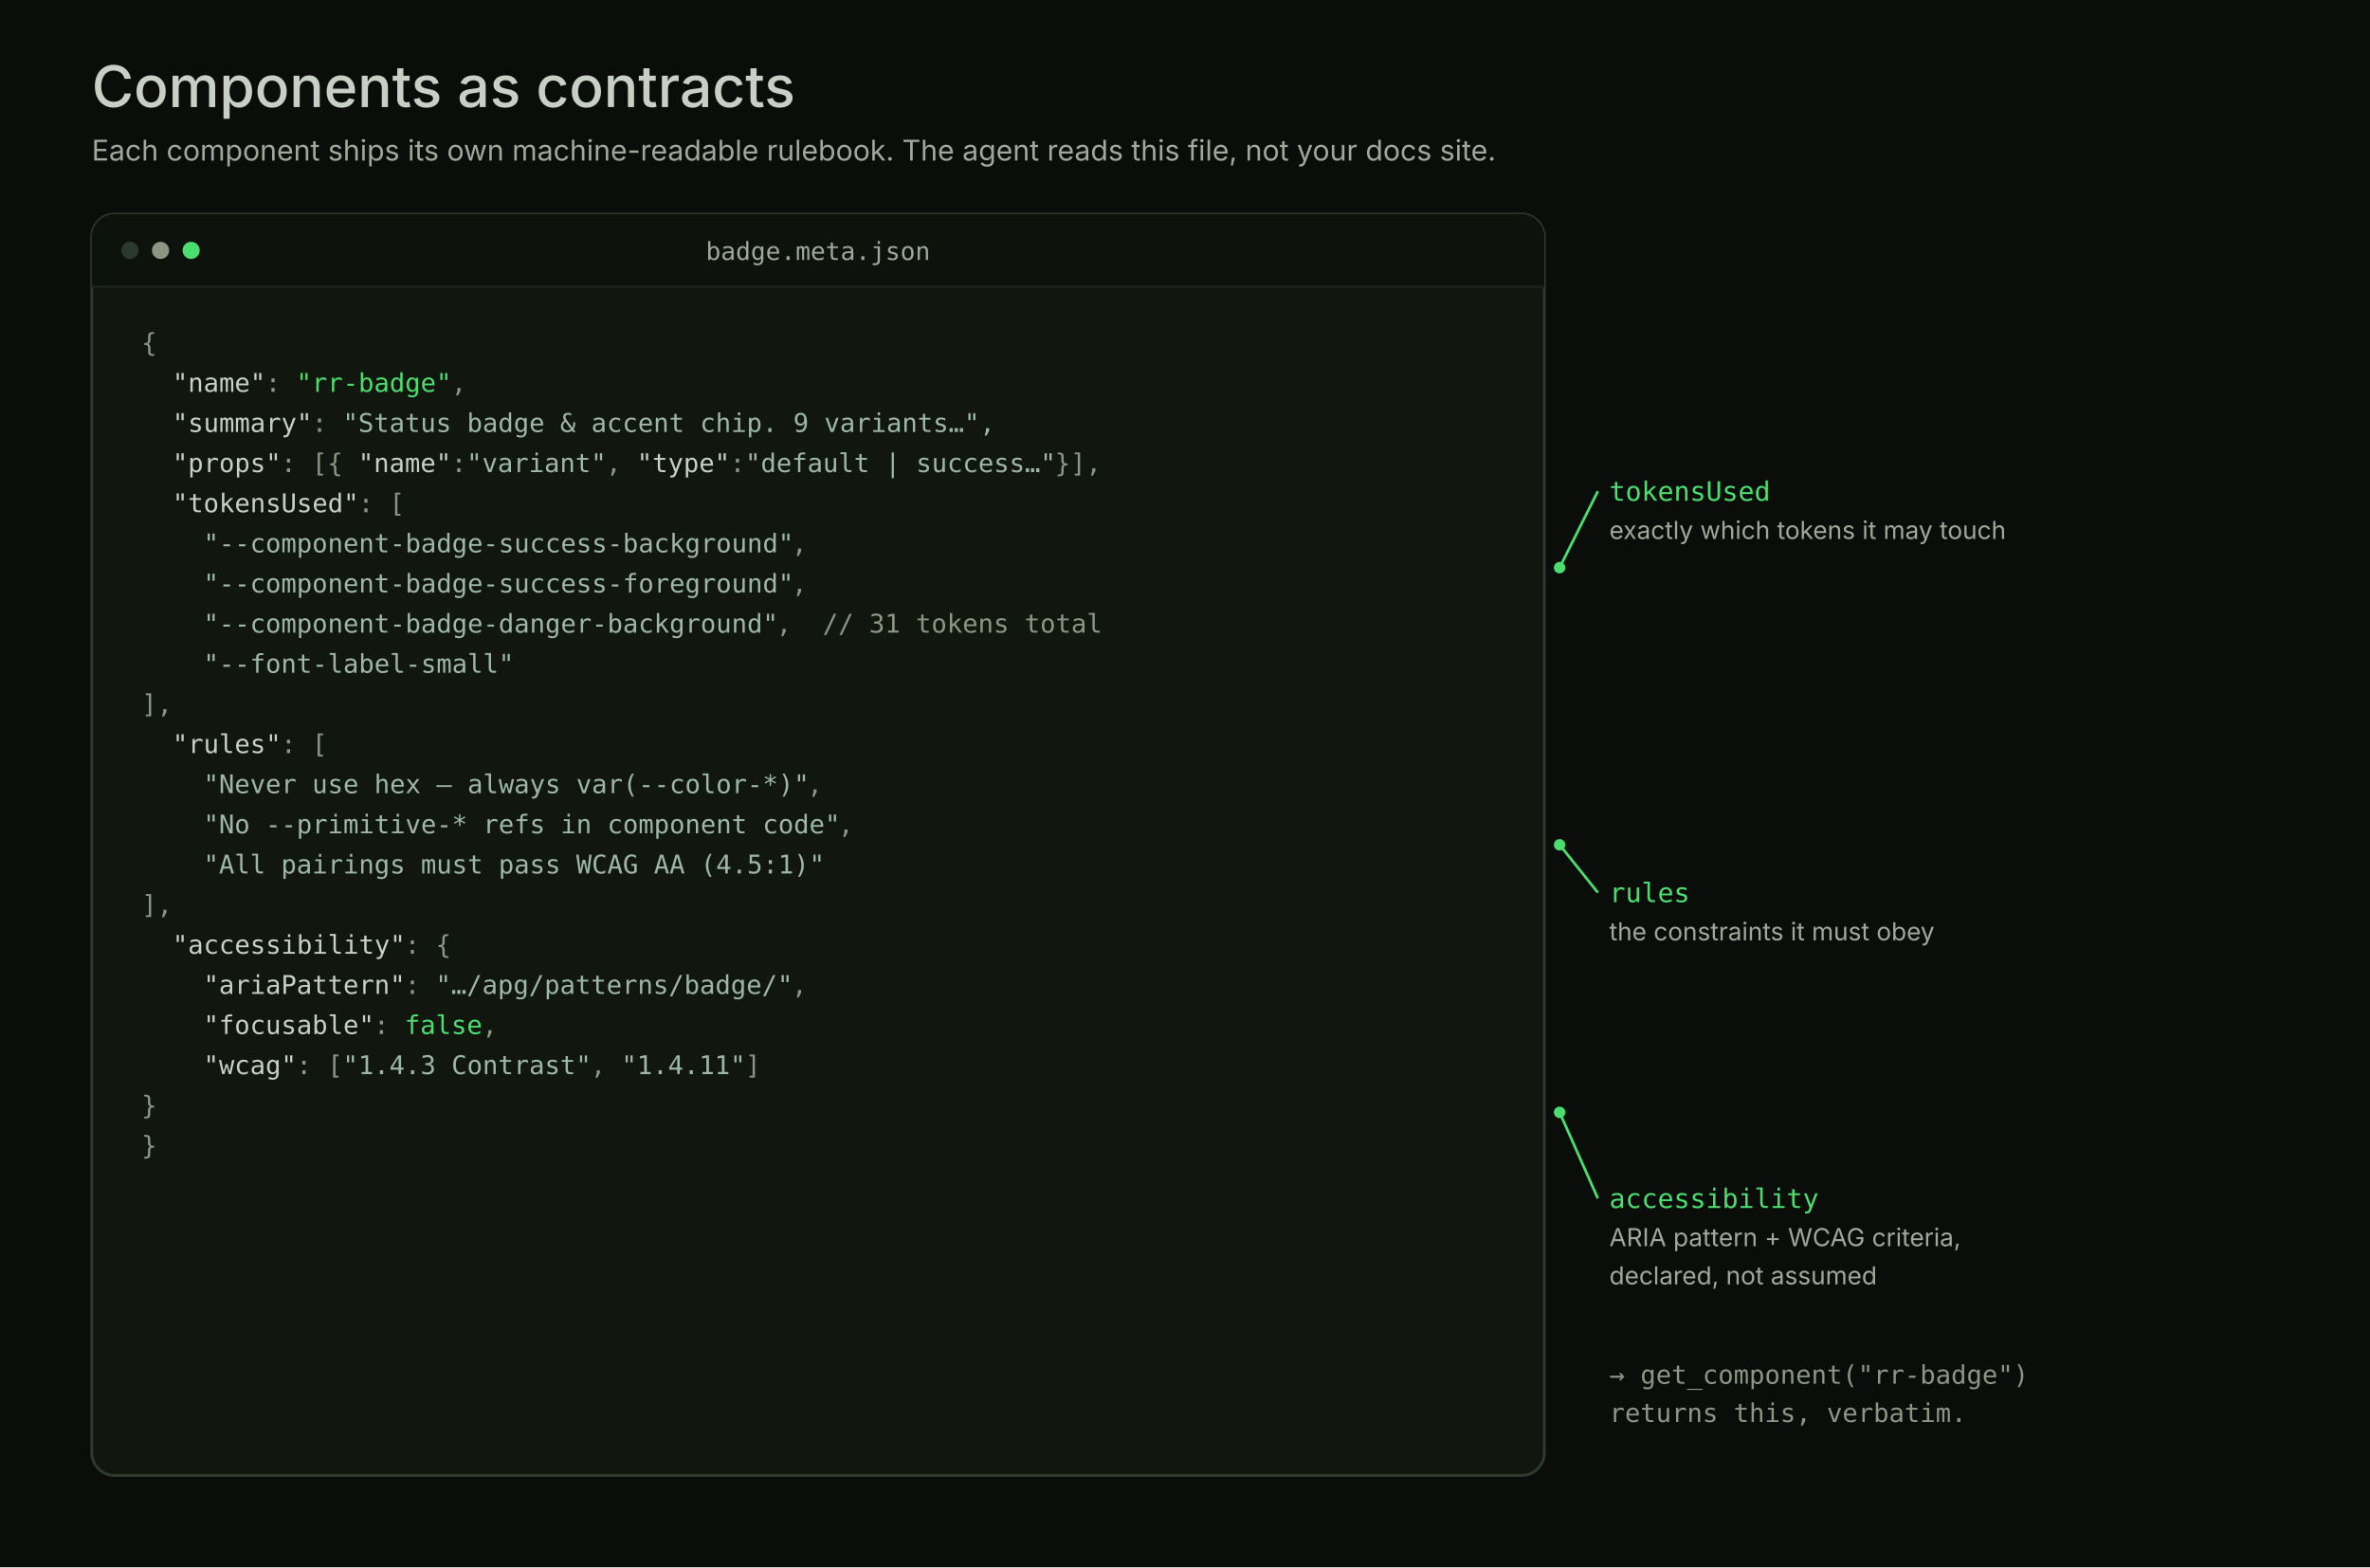
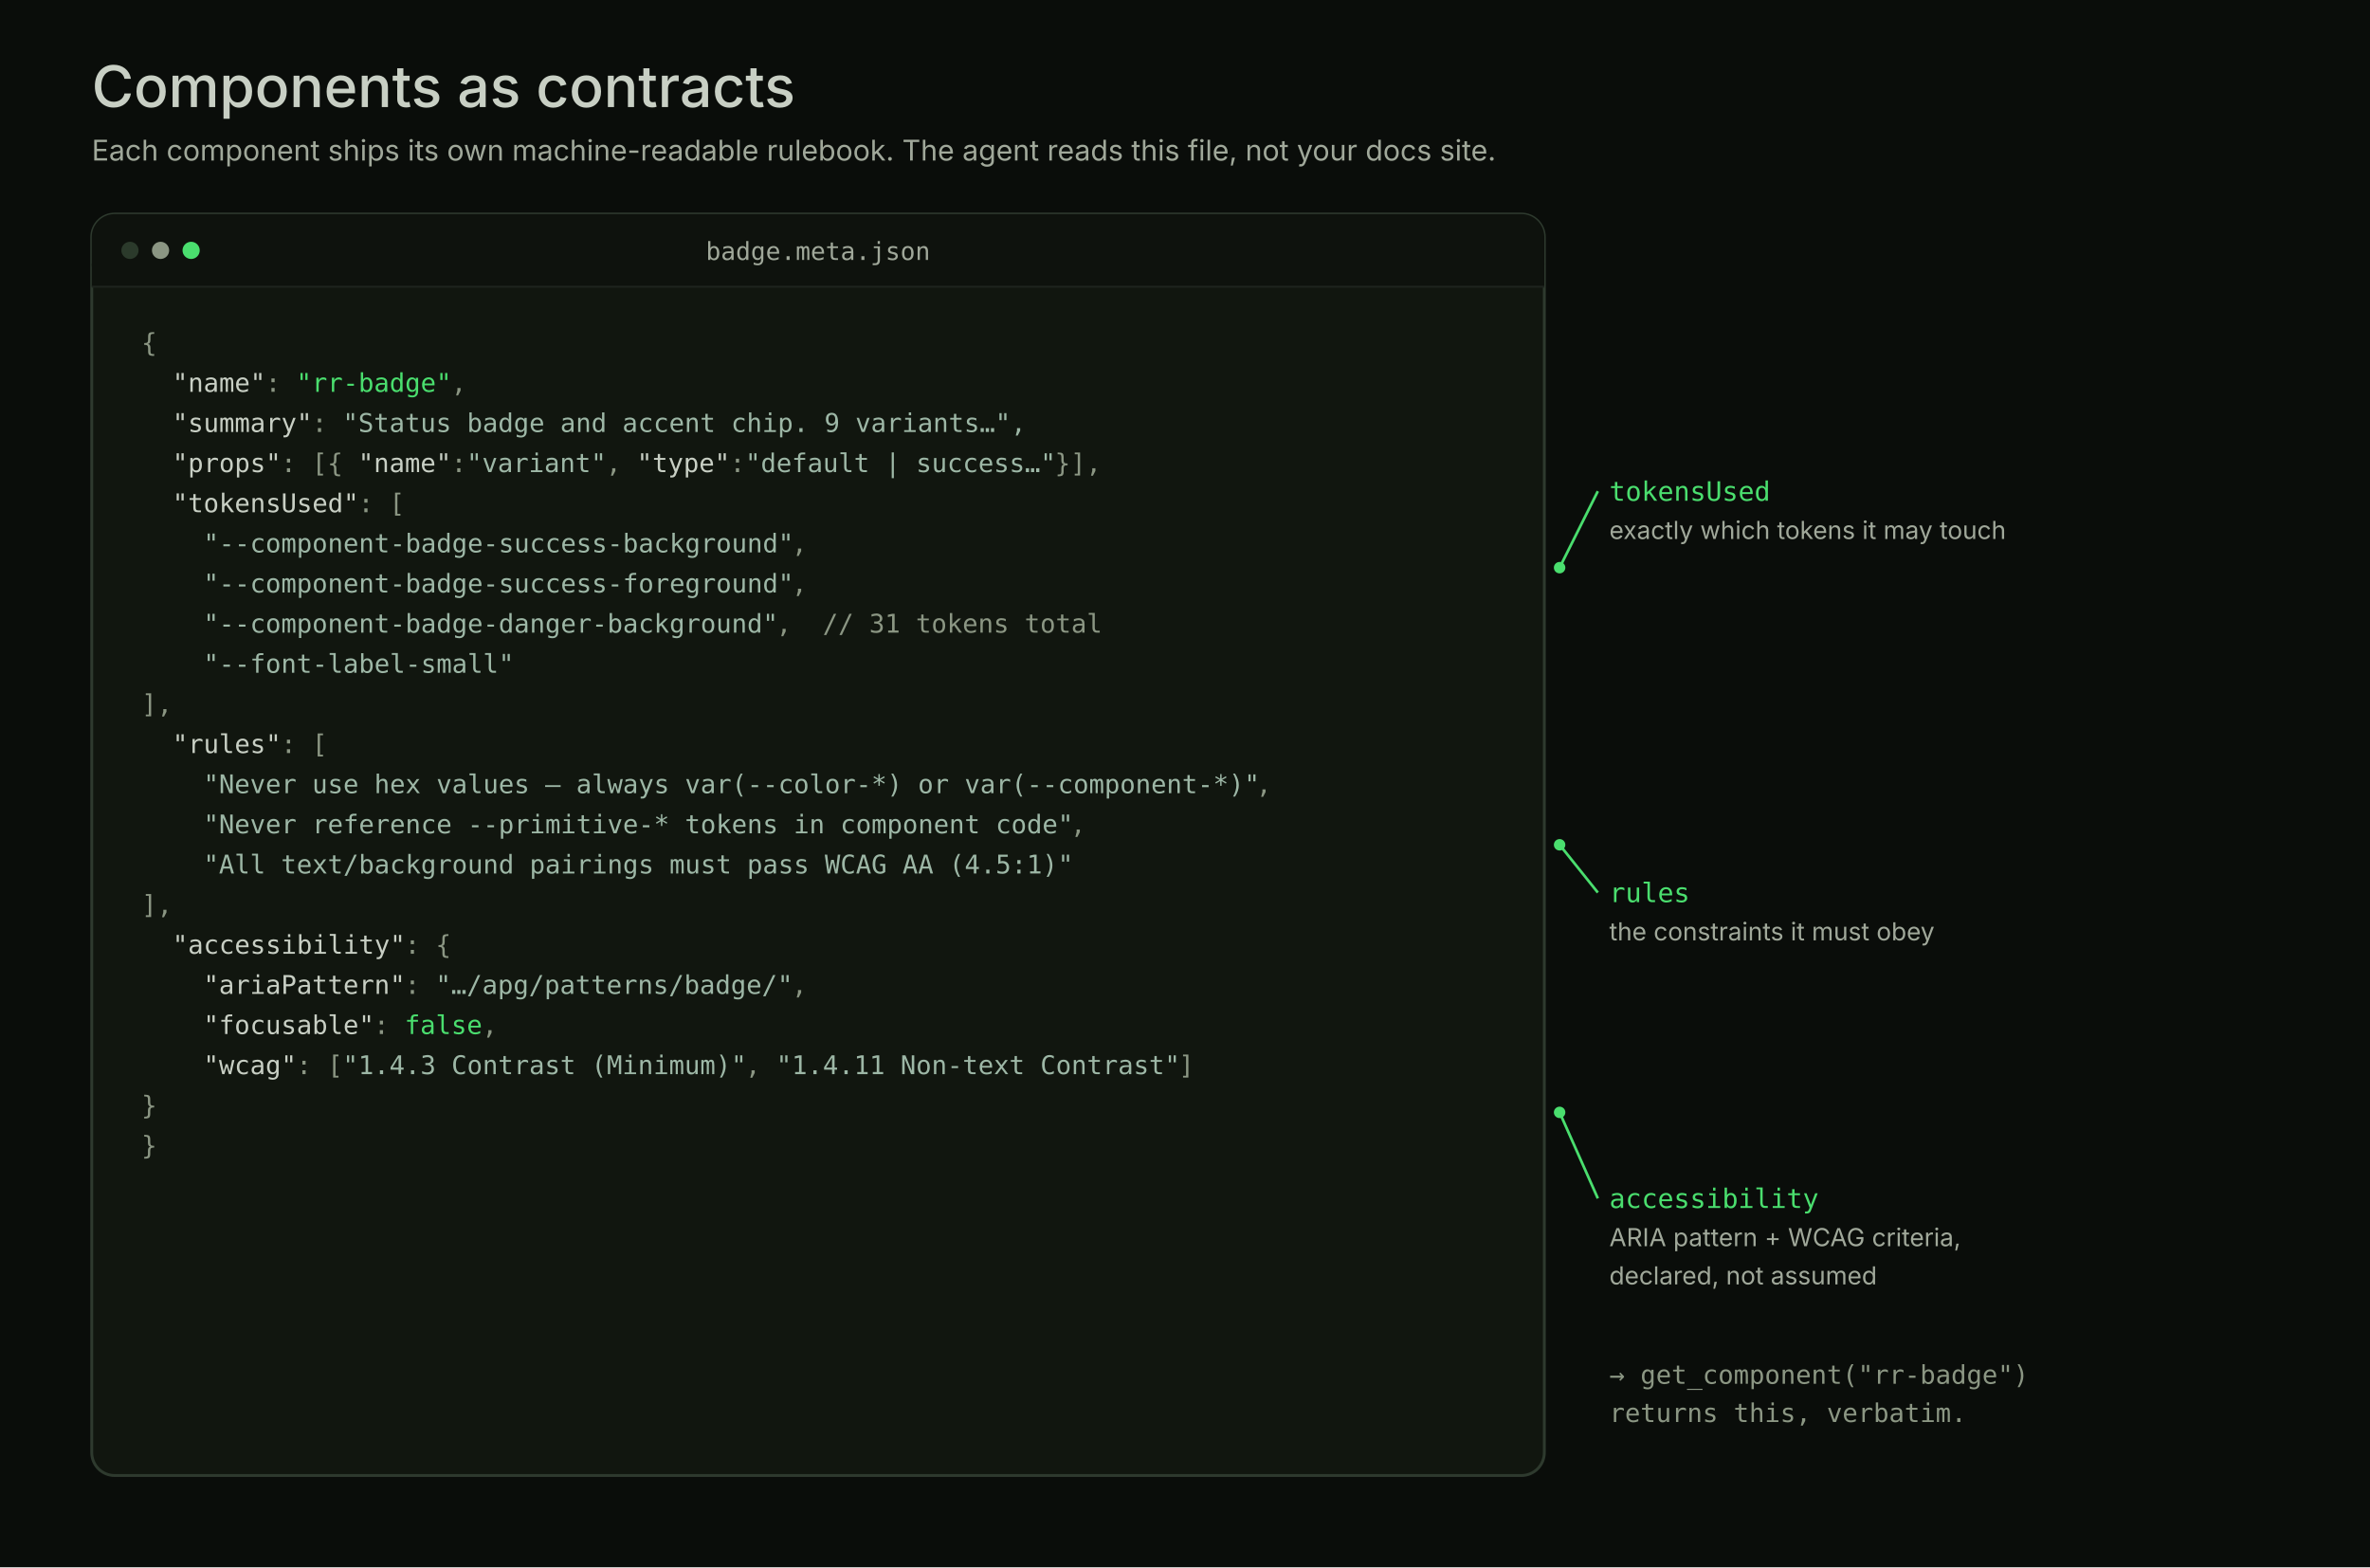
<svg xmlns="http://www.w3.org/2000/svg" width="1240" height="820" viewBox="0 0 1240 820" font-family="'Space Grotesk','Inter',system-ui,sans-serif">
  <rect width="1240" height="820" fill="#0A0D0A" />
  <text x="48" y="56" font-family="'Space Grotesk','Inter',system-ui,sans-serif" font-size="30" font-weight="500" fill="#C8CFC4" text-anchor="start" opacity="1.0">Components as contracts</text>
  <text x="48" y="84" font-family="'Space Grotesk','Inter',system-ui,sans-serif" font-size="15" font-weight="400" fill="#A0A89A" text-anchor="start" opacity="1.0">Each component ships its own machine-readable rulebook. The agent reads this file, not your docs site.</text>
  <rect x="48" y="112" width="760" height="660" rx="12" fill="#11160F" stroke="#2E3A2E" stroke-width="1.5" opacity="1.0" />
  <rect x="48" y="112" width="760" height="38" rx="12" fill="#0E120D" opacity="1.0" />
  <rect x="48" y="138" width="760" height="12" rx="0" fill="#0E120D" opacity="1.0" />
  <line x1="48" y1="150" x2="808" y2="150" stroke="#1E241E" stroke-width="1" />
  <circle cx="68" cy="131" r="4.5" fill="#2b3a2b" />
  <circle cx="84" cy="131" r="4.5" fill="#8B9683" />
  <circle cx="100" cy="131" r="4.5" fill="#4ADE6E" />
  <text x="428.0" y="136" font-family="'JetBrains Mono','SFMono-Regular',ui-monospace,Menlo,monospace" font-size="13" font-weight="400" fill="#A0A89A" text-anchor="middle" opacity="1.0">badge.meta.json</text>
  <text x="74" y="184" font-family="'JetBrains Mono','SFMono-Regular',ui-monospace,Menlo,monospace" font-size="13.5" font-weight="400" fill="#8B9683" text-anchor="start" opacity="1.0">{</text>
  <text x="74" y="205" font-family="'JetBrains Mono','SFMono-Regular',ui-monospace,Menlo,monospace" font-size="13.5" font-weight="400" fill="#8B9683" text-anchor="start" opacity="1.0">  </text>
  <text x="90.2" y="205" font-family="'JetBrains Mono','SFMono-Regular',ui-monospace,Menlo,monospace" font-size="13.5" font-weight="400" fill="#C8CFC4" text-anchor="start" opacity="1.0">"name"</text>
  <text x="138.8" y="205" font-family="'JetBrains Mono','SFMono-Regular',ui-monospace,Menlo,monospace" font-size="13.5" font-weight="400" fill="#8B9683" text-anchor="start" opacity="1.0">: </text>
  <text x="155.0" y="205" font-family="'JetBrains Mono','SFMono-Regular',ui-monospace,Menlo,monospace" font-size="13.5" font-weight="400" fill="#4ADE6E" text-anchor="start" opacity="1.0">"rr-badge"</text>
  <text x="236.0" y="205" font-family="'JetBrains Mono','SFMono-Regular',ui-monospace,Menlo,monospace" font-size="13.5" font-weight="400" fill="#8B9683" text-anchor="start" opacity="1.0">,</text>
  <text x="74" y="226" font-family="'JetBrains Mono','SFMono-Regular',ui-monospace,Menlo,monospace" font-size="13.5" font-weight="400" fill="#8B9683" text-anchor="start" opacity="1.0">  </text>
  <text x="90.2" y="226" font-family="'JetBrains Mono','SFMono-Regular',ui-monospace,Menlo,monospace" font-size="13.5" font-weight="400" fill="#C8CFC4" text-anchor="start" opacity="1.0">"summary"</text>
  <text x="163.1" y="226" font-family="'JetBrains Mono','SFMono-Regular',ui-monospace,Menlo,monospace" font-size="13.5" font-weight="400" fill="#8B9683" text-anchor="start" opacity="1.0">: </text>
-   <text x="179.3" y="226" font-family="'JetBrains Mono','SFMono-Regular',ui-monospace,Menlo,monospace" font-size="13.5" font-weight="400" fill="#9DB7A6" text-anchor="start" opacity="1.0">"Status badge &amp; accent chip. 9 variants…",</text>
+   <text x="179.3" y="226" font-family="'JetBrains Mono','SFMono-Regular',ui-monospace,Menlo,monospace" font-size="13.5" font-weight="400" fill="#9DB7A6" text-anchor="start" opacity="1.0">"Status badge and accent chip. 9 variants…",</text>
  <text x="74" y="247" font-family="'JetBrains Mono','SFMono-Regular',ui-monospace,Menlo,monospace" font-size="13.5" font-weight="400" fill="#8B9683" text-anchor="start" opacity="1.0">  </text>
  <text x="90.2" y="247" font-family="'JetBrains Mono','SFMono-Regular',ui-monospace,Menlo,monospace" font-size="13.5" font-weight="400" fill="#C8CFC4" text-anchor="start" opacity="1.0">"props"</text>
  <text x="146.9" y="247" font-family="'JetBrains Mono','SFMono-Regular',ui-monospace,Menlo,monospace" font-size="13.5" font-weight="400" fill="#8B9683" text-anchor="start" opacity="1.0">: [{ </text>
  <text x="187.4" y="247" font-family="'JetBrains Mono','SFMono-Regular',ui-monospace,Menlo,monospace" font-size="13.5" font-weight="400" fill="#C8CFC4" text-anchor="start" opacity="1.0">"name"</text>
  <text x="236.0" y="247" font-family="'JetBrains Mono','SFMono-Regular',ui-monospace,Menlo,monospace" font-size="13.5" font-weight="400" fill="#8B9683" text-anchor="start" opacity="1.0">:</text>
  <text x="244.1" y="247" font-family="'JetBrains Mono','SFMono-Regular',ui-monospace,Menlo,monospace" font-size="13.5" font-weight="400" fill="#9DB7A6" text-anchor="start" opacity="1.0">"variant"</text>
  <text x="317.0" y="247" font-family="'JetBrains Mono','SFMono-Regular',ui-monospace,Menlo,monospace" font-size="13.5" font-weight="400" fill="#8B9683" text-anchor="start" opacity="1.0">, </text>
  <text x="333.2" y="247" font-family="'JetBrains Mono','SFMono-Regular',ui-monospace,Menlo,monospace" font-size="13.5" font-weight="400" fill="#C8CFC4" text-anchor="start" opacity="1.0">"type"</text>
  <text x="381.8" y="247" font-family="'JetBrains Mono','SFMono-Regular',ui-monospace,Menlo,monospace" font-size="13.5" font-weight="400" fill="#8B9683" text-anchor="start" opacity="1.0">:</text>
  <text x="389.9" y="247" font-family="'JetBrains Mono','SFMono-Regular',ui-monospace,Menlo,monospace" font-size="13.5" font-weight="400" fill="#9DB7A6" text-anchor="start" opacity="1.0">"default | success…"</text>
  <text x="551.9" y="247" font-family="'JetBrains Mono','SFMono-Regular',ui-monospace,Menlo,monospace" font-size="13.5" font-weight="400" fill="#8B9683" text-anchor="start" opacity="1.0"> }],</text>
  <text x="74" y="268" font-family="'JetBrains Mono','SFMono-Regular',ui-monospace,Menlo,monospace" font-size="13.5" font-weight="400" fill="#8B9683" text-anchor="start" opacity="1.0">  </text>
  <text x="90.2" y="268" font-family="'JetBrains Mono','SFMono-Regular',ui-monospace,Menlo,monospace" font-size="13.5" font-weight="400" fill="#C8CFC4" text-anchor="start" opacity="1.0">"tokensUsed"</text>
  <text x="187.4" y="268" font-family="'JetBrains Mono','SFMono-Regular',ui-monospace,Menlo,monospace" font-size="13.5" font-weight="400" fill="#8B9683" text-anchor="start" opacity="1.0">: [</text>
  <text x="74" y="289" font-family="'JetBrains Mono','SFMono-Regular',ui-monospace,Menlo,monospace" font-size="13.5" font-weight="400" fill="#8B9683" text-anchor="start" opacity="1.0">    </text>
  <text x="106.4" y="289" font-family="'JetBrains Mono','SFMono-Regular',ui-monospace,Menlo,monospace" font-size="13.5" font-weight="400" fill="#9DB7A6" text-anchor="start" opacity="1.0">"--component-badge-success-background"</text>
  <text x="414.2" y="289" font-family="'JetBrains Mono','SFMono-Regular',ui-monospace,Menlo,monospace" font-size="13.5" font-weight="400" fill="#8B9683" text-anchor="start" opacity="1.0">,</text>
  <text x="74" y="310" font-family="'JetBrains Mono','SFMono-Regular',ui-monospace,Menlo,monospace" font-size="13.5" font-weight="400" fill="#8B9683" text-anchor="start" opacity="1.0">    </text>
  <text x="106.4" y="310" font-family="'JetBrains Mono','SFMono-Regular',ui-monospace,Menlo,monospace" font-size="13.5" font-weight="400" fill="#9DB7A6" text-anchor="start" opacity="1.0">"--component-badge-success-foreground"</text>
  <text x="414.2" y="310" font-family="'JetBrains Mono','SFMono-Regular',ui-monospace,Menlo,monospace" font-size="13.5" font-weight="400" fill="#8B9683" text-anchor="start" opacity="1.0">,</text>
  <text x="74" y="331" font-family="'JetBrains Mono','SFMono-Regular',ui-monospace,Menlo,monospace" font-size="13.5" font-weight="400" fill="#8B9683" text-anchor="start" opacity="1.0">    </text>
  <text x="106.4" y="331" font-family="'JetBrains Mono','SFMono-Regular',ui-monospace,Menlo,monospace" font-size="13.5" font-weight="400" fill="#9DB7A6" text-anchor="start" opacity="1.0">"--component-badge-danger-background"</text>
  <text x="406.1" y="331" font-family="'JetBrains Mono','SFMono-Regular',ui-monospace,Menlo,monospace" font-size="13.5" font-weight="400" fill="#8B9683" text-anchor="start" opacity="1.0">,</text>
  <text x="414.2" y="331" font-family="'JetBrains Mono','SFMono-Regular',ui-monospace,Menlo,monospace" font-size="13.5" font-weight="400" fill="#8B9683" text-anchor="start" opacity="1.0">  </text>
  <text x="430.4" y="331" font-family="'JetBrains Mono','SFMono-Regular',ui-monospace,Menlo,monospace" font-size="13.5" font-weight="400" fill="#8B9683" text-anchor="start" opacity="1.0"> // 31 tokens total</text>
  <text x="74" y="352" font-family="'JetBrains Mono','SFMono-Regular',ui-monospace,Menlo,monospace" font-size="13.5" font-weight="400" fill="#8B9683" text-anchor="start" opacity="1.0">    </text>
  <text x="106.4" y="352" font-family="'JetBrains Mono','SFMono-Regular',ui-monospace,Menlo,monospace" font-size="13.5" font-weight="400" fill="#9DB7A6" text-anchor="start" opacity="1.0">"--font-label-small"</text>
  <text x="74" y="373" font-family="'JetBrains Mono','SFMono-Regular',ui-monospace,Menlo,monospace" font-size="13.5" font-weight="400" fill="#8B9683" text-anchor="start" opacity="1.0">  ],</text>
  <text x="74" y="394" font-family="'JetBrains Mono','SFMono-Regular',ui-monospace,Menlo,monospace" font-size="13.5" font-weight="400" fill="#8B9683" text-anchor="start" opacity="1.0">  </text>
  <text x="90.2" y="394" font-family="'JetBrains Mono','SFMono-Regular',ui-monospace,Menlo,monospace" font-size="13.5" font-weight="400" fill="#C8CFC4" text-anchor="start" opacity="1.0">"rules"</text>
  <text x="146.9" y="394" font-family="'JetBrains Mono','SFMono-Regular',ui-monospace,Menlo,monospace" font-size="13.5" font-weight="400" fill="#8B9683" text-anchor="start" opacity="1.0">: [</text>
  <text x="74" y="415" font-family="'JetBrains Mono','SFMono-Regular',ui-monospace,Menlo,monospace" font-size="13.5" font-weight="400" fill="#8B9683" text-anchor="start" opacity="1.0">    </text>
-   <text x="106.4" y="415" font-family="'JetBrains Mono','SFMono-Regular',ui-monospace,Menlo,monospace" font-size="13.5" font-weight="400" fill="#9DB7A6" text-anchor="start" opacity="1.0">"Never use hex — always var(--color-*)"</text>
-   <text x="422.3" y="415" font-family="'JetBrains Mono','SFMono-Regular',ui-monospace,Menlo,monospace" font-size="13.5" font-weight="400" fill="#8B9683" text-anchor="start" opacity="1.0">,</text>
+   <text x="106.4" y="415" font-family="'JetBrains Mono','SFMono-Regular',ui-monospace,Menlo,monospace" font-size="13.5" font-weight="400" fill="#9DB7A6" text-anchor="start" opacity="1.0">"Never use hex values — always var(--color-*) or var(--component-*)"</text>
+   <text x="657.2" y="415" font-family="'JetBrains Mono','SFMono-Regular',ui-monospace,Menlo,monospace" font-size="13.5" font-weight="400" fill="#8B9683" text-anchor="start" opacity="1.0">,</text>
  <text x="74" y="436" font-family="'JetBrains Mono','SFMono-Regular',ui-monospace,Menlo,monospace" font-size="13.5" font-weight="400" fill="#8B9683" text-anchor="start" opacity="1.0">    </text>
-   <text x="106.4" y="436" font-family="'JetBrains Mono','SFMono-Regular',ui-monospace,Menlo,monospace" font-size="13.5" font-weight="400" fill="#9DB7A6" text-anchor="start" opacity="1.0">"No --primitive-* refs in component code"</text>
-   <text x="438.5" y="436" font-family="'JetBrains Mono','SFMono-Regular',ui-monospace,Menlo,monospace" font-size="13.5" font-weight="400" fill="#8B9683" text-anchor="start" opacity="1.0">,</text>
+   <text x="106.4" y="436" font-family="'JetBrains Mono','SFMono-Regular',ui-monospace,Menlo,monospace" font-size="13.5" font-weight="400" fill="#9DB7A6" text-anchor="start" opacity="1.0">"Never reference --primitive-* tokens in component code"</text>
+   <text x="560.0" y="436" font-family="'JetBrains Mono','SFMono-Regular',ui-monospace,Menlo,monospace" font-size="13.5" font-weight="400" fill="#8B9683" text-anchor="start" opacity="1.0">,</text>
  <text x="74" y="457" font-family="'JetBrains Mono','SFMono-Regular',ui-monospace,Menlo,monospace" font-size="13.5" font-weight="400" fill="#8B9683" text-anchor="start" opacity="1.0">    </text>
-   <text x="106.4" y="457" font-family="'JetBrains Mono','SFMono-Regular',ui-monospace,Menlo,monospace" font-size="13.5" font-weight="400" fill="#9DB7A6" text-anchor="start" opacity="1.0">"All pairings must pass WCAG AA (4.5:1)"</text>
+   <text x="106.4" y="457" font-family="'JetBrains Mono','SFMono-Regular',ui-monospace,Menlo,monospace" font-size="13.5" font-weight="400" fill="#9DB7A6" text-anchor="start" opacity="1.0">"All text/background pairings must pass WCAG AA (4.5:1)"</text>
  <text x="74" y="478" font-family="'JetBrains Mono','SFMono-Regular',ui-monospace,Menlo,monospace" font-size="13.5" font-weight="400" fill="#8B9683" text-anchor="start" opacity="1.0">  ],</text>
  <text x="74" y="499" font-family="'JetBrains Mono','SFMono-Regular',ui-monospace,Menlo,monospace" font-size="13.5" font-weight="400" fill="#8B9683" text-anchor="start" opacity="1.0">  </text>
  <text x="90.2" y="499" font-family="'JetBrains Mono','SFMono-Regular',ui-monospace,Menlo,monospace" font-size="13.5" font-weight="400" fill="#C8CFC4" text-anchor="start" opacity="1.0">"accessibility"</text>
  <text x="211.7" y="499" font-family="'JetBrains Mono','SFMono-Regular',ui-monospace,Menlo,monospace" font-size="13.5" font-weight="400" fill="#8B9683" text-anchor="start" opacity="1.0">: {</text>
  <text x="74" y="520" font-family="'JetBrains Mono','SFMono-Regular',ui-monospace,Menlo,monospace" font-size="13.5" font-weight="400" fill="#8B9683" text-anchor="start" opacity="1.0">    </text>
  <text x="106.4" y="520" font-family="'JetBrains Mono','SFMono-Regular',ui-monospace,Menlo,monospace" font-size="13.5" font-weight="400" fill="#C8CFC4" text-anchor="start" opacity="1.0">"ariaPattern"</text>
  <text x="211.7" y="520" font-family="'JetBrains Mono','SFMono-Regular',ui-monospace,Menlo,monospace" font-size="13.5" font-weight="400" fill="#8B9683" text-anchor="start" opacity="1.0">: </text>
  <text x="227.9" y="520" font-family="'JetBrains Mono','SFMono-Regular',ui-monospace,Menlo,monospace" font-size="13.5" font-weight="400" fill="#9DB7A6" text-anchor="start" opacity="1.0">"…/apg/patterns/badge/"</text>
  <text x="414.2" y="520" font-family="'JetBrains Mono','SFMono-Regular',ui-monospace,Menlo,monospace" font-size="13.5" font-weight="400" fill="#8B9683" text-anchor="start" opacity="1.0">,</text>
  <text x="74" y="541" font-family="'JetBrains Mono','SFMono-Regular',ui-monospace,Menlo,monospace" font-size="13.5" font-weight="400" fill="#8B9683" text-anchor="start" opacity="1.0">    </text>
  <text x="106.4" y="541" font-family="'JetBrains Mono','SFMono-Regular',ui-monospace,Menlo,monospace" font-size="13.5" font-weight="400" fill="#C8CFC4" text-anchor="start" opacity="1.0">"focusable"</text>
  <text x="195.5" y="541" font-family="'JetBrains Mono','SFMono-Regular',ui-monospace,Menlo,monospace" font-size="13.5" font-weight="400" fill="#8B9683" text-anchor="start" opacity="1.0">: </text>
  <text x="211.7" y="541" font-family="'JetBrains Mono','SFMono-Regular',ui-monospace,Menlo,monospace" font-size="13.5" font-weight="400" fill="#4ADE6E" text-anchor="start" opacity="1.0">false</text>
  <text x="252.2" y="541" font-family="'JetBrains Mono','SFMono-Regular',ui-monospace,Menlo,monospace" font-size="13.5" font-weight="400" fill="#8B9683" text-anchor="start" opacity="1.0">,</text>
  <text x="74" y="562" font-family="'JetBrains Mono','SFMono-Regular',ui-monospace,Menlo,monospace" font-size="13.5" font-weight="400" fill="#8B9683" text-anchor="start" opacity="1.0">    </text>
  <text x="106.4" y="562" font-family="'JetBrains Mono','SFMono-Regular',ui-monospace,Menlo,monospace" font-size="13.5" font-weight="400" fill="#C8CFC4" text-anchor="start" opacity="1.0">"wcag"</text>
  <text x="155.0" y="562" font-family="'JetBrains Mono','SFMono-Regular',ui-monospace,Menlo,monospace" font-size="13.5" font-weight="400" fill="#8B9683" text-anchor="start" opacity="1.0">: [</text>
-   <text x="179.3" y="562" font-family="'JetBrains Mono','SFMono-Regular',ui-monospace,Menlo,monospace" font-size="13.5" font-weight="400" fill="#9DB7A6" text-anchor="start" opacity="1.0">"1.4.3 Contrast"</text>
-   <text x="308.9" y="562" font-family="'JetBrains Mono','SFMono-Regular',ui-monospace,Menlo,monospace" font-size="13.5" font-weight="400" fill="#8B9683" text-anchor="start" opacity="1.0">, </text>
-   <text x="325.1" y="562" font-family="'JetBrains Mono','SFMono-Regular',ui-monospace,Menlo,monospace" font-size="13.5" font-weight="400" fill="#9DB7A6" text-anchor="start" opacity="1.0">"1.4.11"</text>
-   <text x="389.9" y="562" font-family="'JetBrains Mono','SFMono-Regular',ui-monospace,Menlo,monospace" font-size="13.5" font-weight="400" fill="#8B9683" text-anchor="start" opacity="1.0">]</text>
+   <text x="179.3" y="562" font-family="'JetBrains Mono','SFMono-Regular',ui-monospace,Menlo,monospace" font-size="13.5" font-weight="400" fill="#9DB7A6" text-anchor="start" opacity="1.0">"1.4.3 Contrast (Minimum)"</text>
+   <text x="389.9" y="562" font-family="'JetBrains Mono','SFMono-Regular',ui-monospace,Menlo,monospace" font-size="13.5" font-weight="400" fill="#8B9683" text-anchor="start" opacity="1.0">, </text>
+   <text x="406.1" y="562" font-family="'JetBrains Mono','SFMono-Regular',ui-monospace,Menlo,monospace" font-size="13.5" font-weight="400" fill="#9DB7A6" text-anchor="start" opacity="1.0">"1.4.11 Non-text Contrast"</text>
+   <text x="616.7" y="562" font-family="'JetBrains Mono','SFMono-Regular',ui-monospace,Menlo,monospace" font-size="13.5" font-weight="400" fill="#8B9683" text-anchor="start" opacity="1.0">]</text>
  <text x="74" y="583" font-family="'JetBrains Mono','SFMono-Regular',ui-monospace,Menlo,monospace" font-size="13.5" font-weight="400" fill="#8B9683" text-anchor="start" opacity="1.0">  }</text>
  <text x="74" y="604" font-family="'JetBrains Mono','SFMono-Regular',ui-monospace,Menlo,monospace" font-size="13.5" font-weight="400" fill="#8B9683" text-anchor="start" opacity="1.0">}</text>
  <line x1="816" y1="297" x2="836" y2="257" stroke="#4ADE6E" stroke-width="1.4" />
  <circle cx="816" cy="297" r="3" fill="#4ADE6E" />
  <text x="842" y="262" font-family="'JetBrains Mono','SFMono-Regular',ui-monospace,Menlo,monospace" font-size="14" font-weight="500" fill="#4ADE6E" text-anchor="start" opacity="1.0">tokensUsed</text>
  <text x="842" y="282" font-family="'Space Grotesk','Inter',system-ui,sans-serif" font-size="13" font-weight="400" fill="#A0A89A" text-anchor="start" opacity="1.0">exactly which tokens it may touch</text>
  <line x1="816" y1="442" x2="836" y2="467" stroke="#4ADE6E" stroke-width="1.4" />
  <circle cx="816" cy="442" r="3" fill="#4ADE6E" />
  <text x="842" y="472" font-family="'JetBrains Mono','SFMono-Regular',ui-monospace,Menlo,monospace" font-size="14" font-weight="500" fill="#4ADE6E" text-anchor="start" opacity="1.0">rules</text>
  <text x="842" y="492" font-family="'Space Grotesk','Inter',system-ui,sans-serif" font-size="13" font-weight="400" fill="#A0A89A" text-anchor="start" opacity="1.0">the constraints it must obey</text>
  <line x1="816" y1="582" x2="836" y2="627" stroke="#4ADE6E" stroke-width="1.4" />
  <circle cx="816" cy="582" r="3" fill="#4ADE6E" />
  <text x="842" y="632" font-family="'JetBrains Mono','SFMono-Regular',ui-monospace,Menlo,monospace" font-size="14" font-weight="500" fill="#4ADE6E" text-anchor="start" opacity="1.0">accessibility</text>
  <text x="842" y="652" font-family="'Space Grotesk','Inter',system-ui,sans-serif" font-size="13" font-weight="400" fill="#A0A89A" text-anchor="start" opacity="1.0">ARIA pattern + WCAG criteria,</text>
  <text x="842" y="672" font-family="'Space Grotesk','Inter',system-ui,sans-serif" font-size="13" font-weight="400" fill="#A0A89A" text-anchor="start" opacity="1.0">declared, not assumed</text>
  <text x="842" y="724" font-family="'JetBrains Mono','SFMono-Regular',ui-monospace,Menlo,monospace" font-size="13.5" font-weight="400" fill="#8B9683" text-anchor="start" opacity="1.0">→ get_component("rr-badge")</text>
  <text x="842" y="744" font-family="'JetBrains Mono','SFMono-Regular',ui-monospace,Menlo,monospace" font-size="13.5" font-weight="400" fill="#8B9683" text-anchor="start" opacity="1.0">   returns this, verbatim.</text>
</svg>
